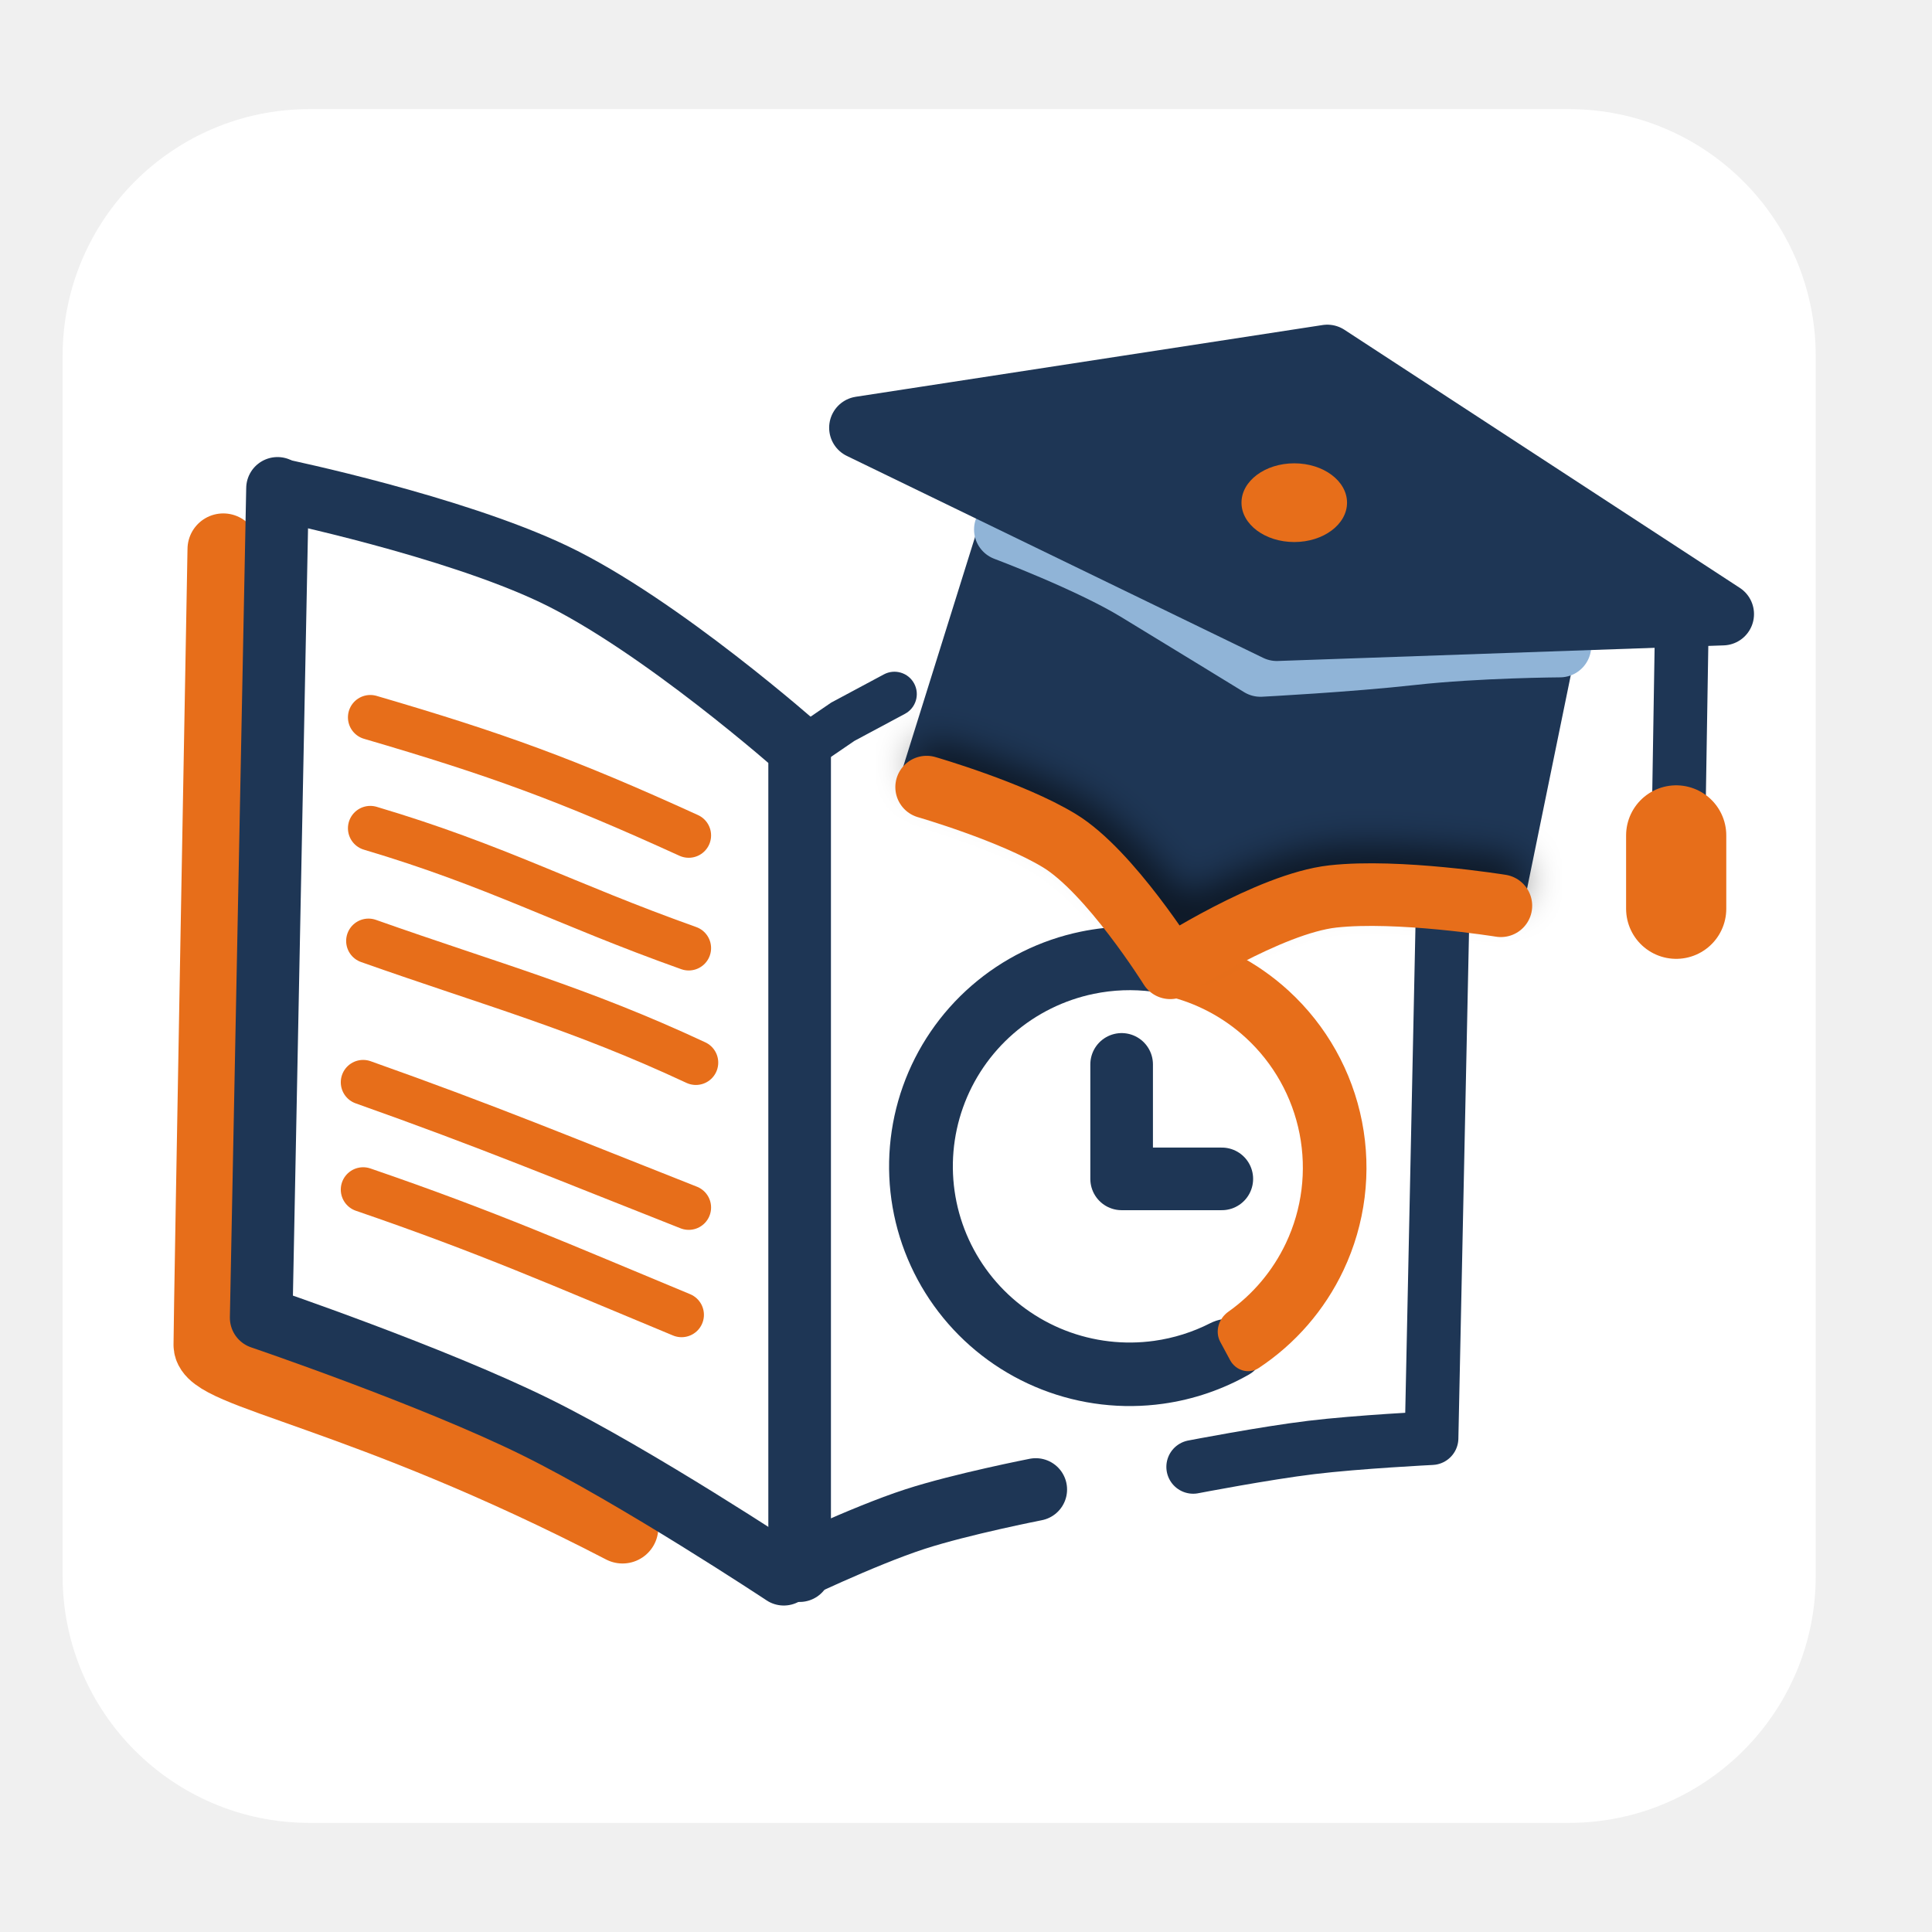
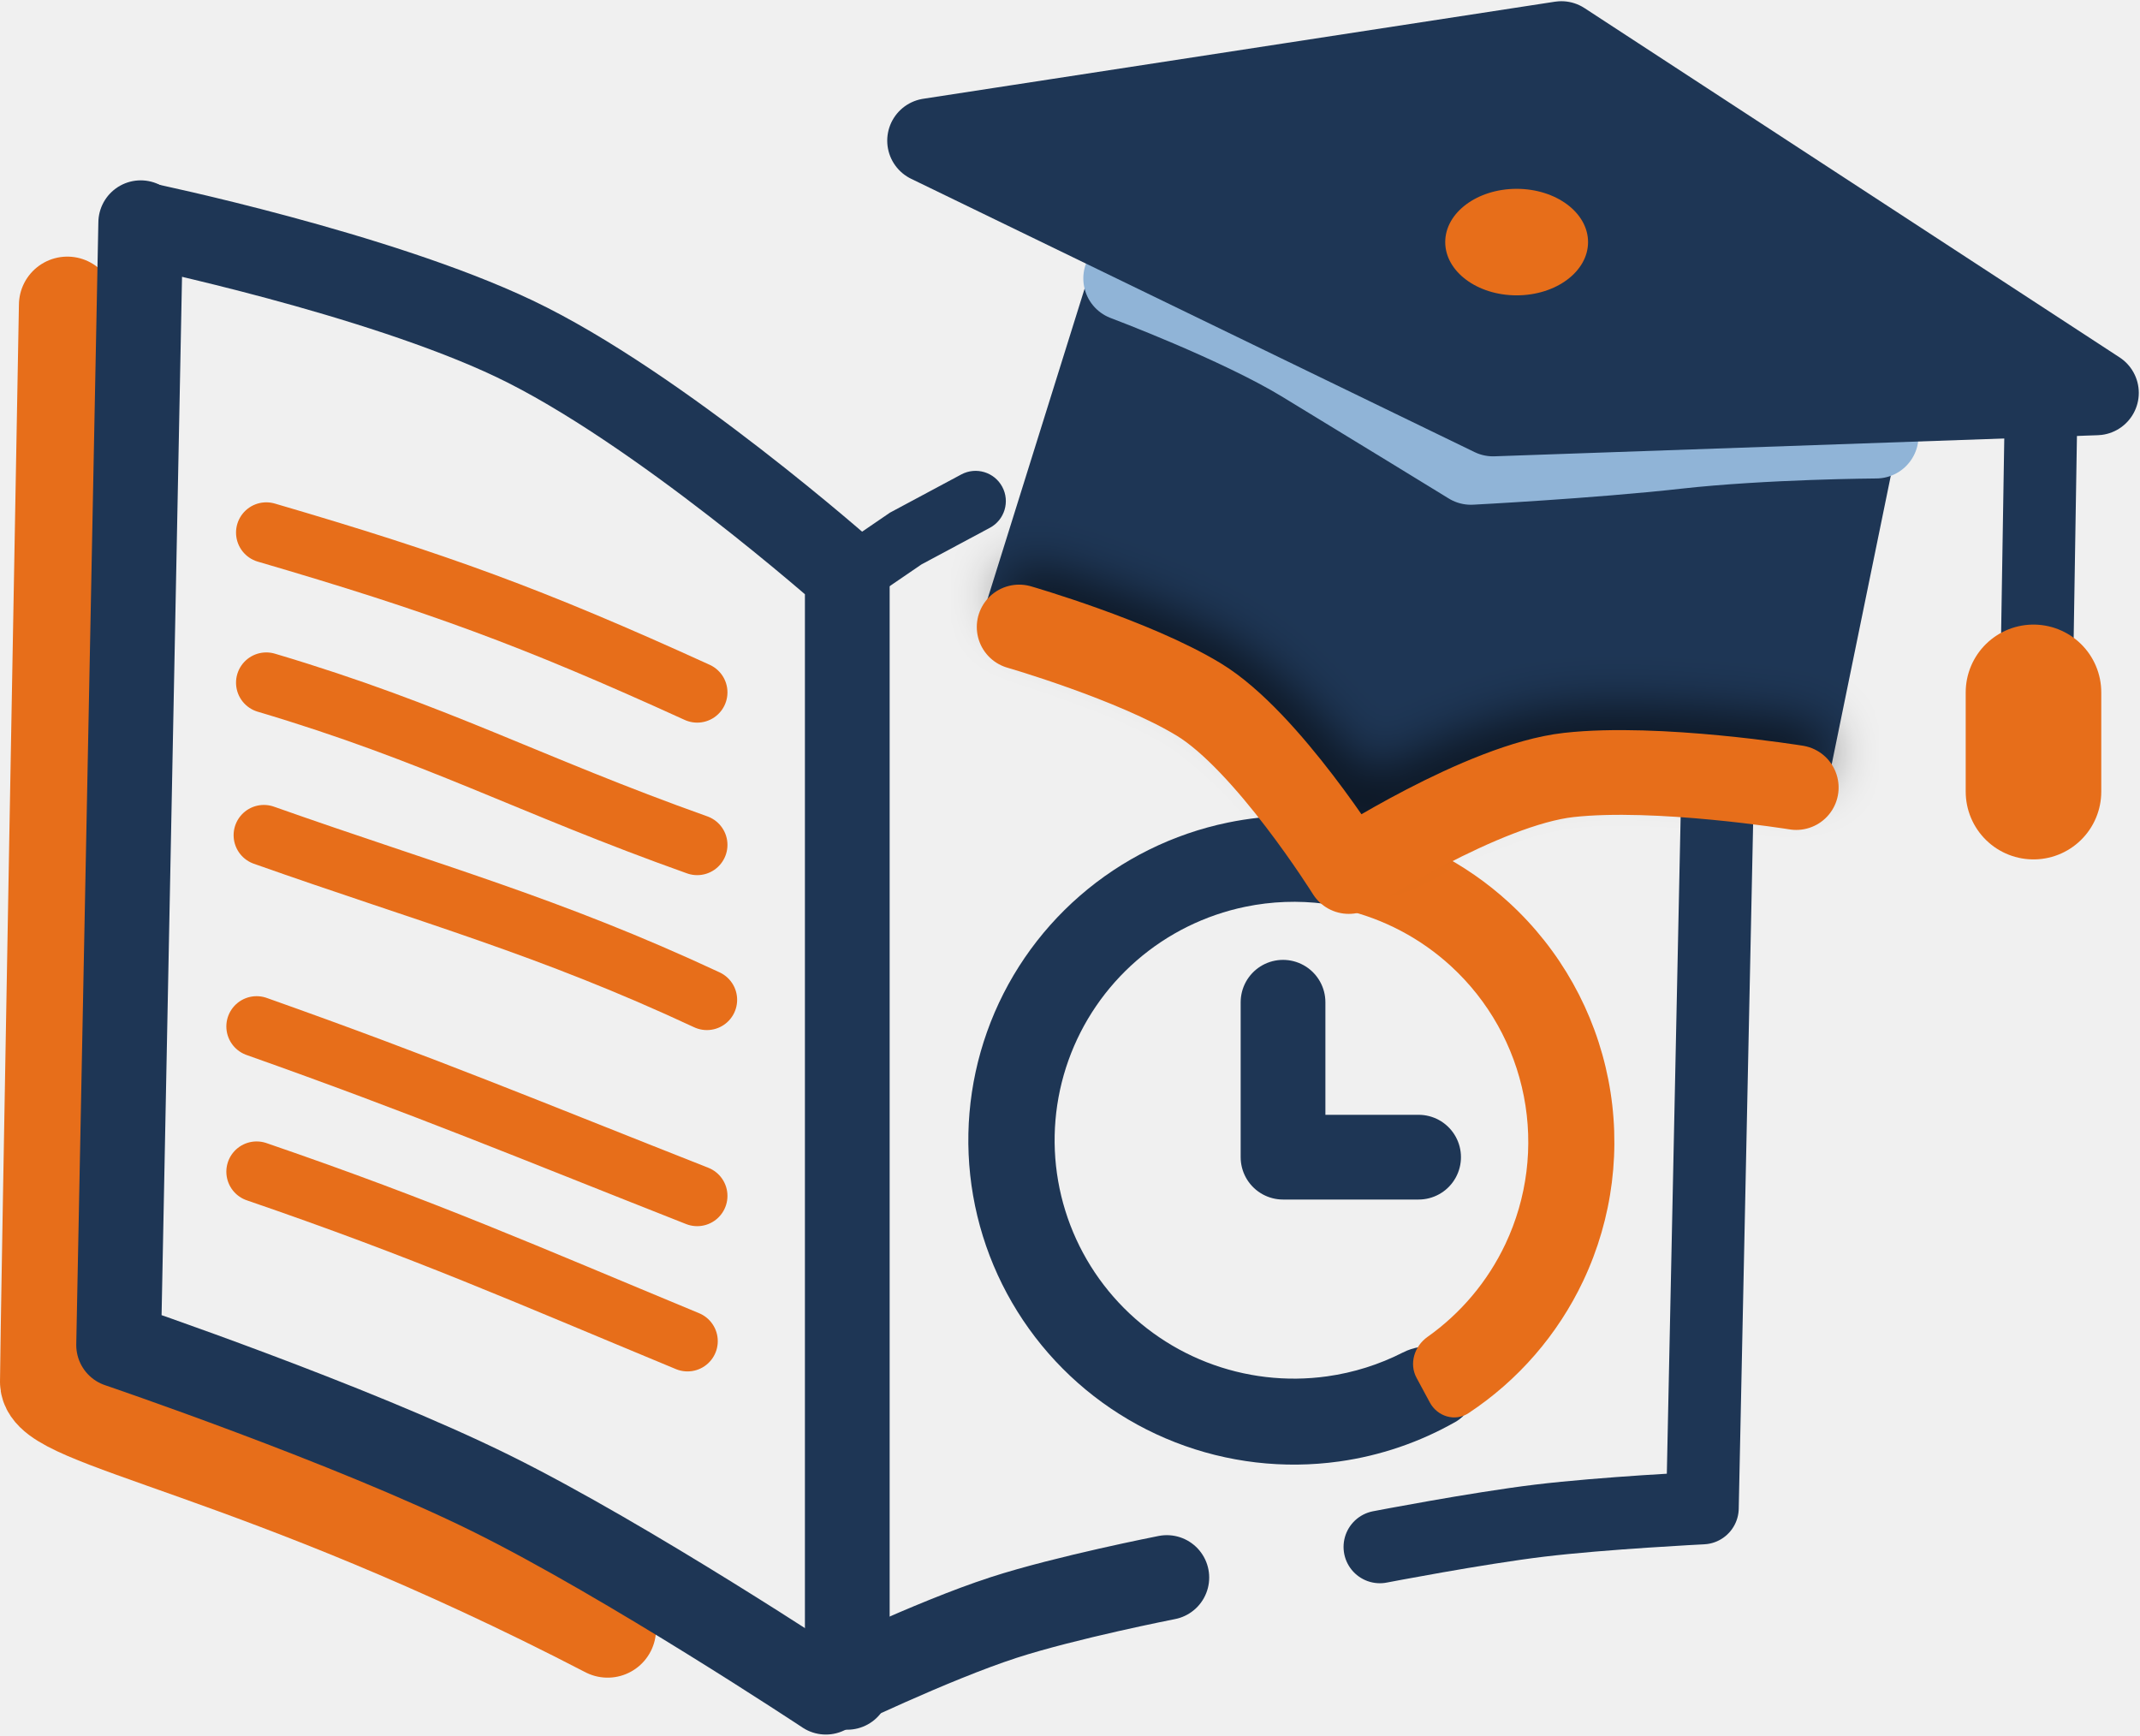
- <svg xmlns="http://www.w3.org/2000/svg" width="1080" height="1080" viewBox="0 0 1080 1080" fill="none">
-   <rect x="35" y="61" width="980" height="958" rx="138" fill="white" />
-   <path d="M505.901 399.02C511.987 395.761 514.278 388.185 511.02 382.099C507.761 376.013 500.185 373.722 494.099 376.98L505.901 399.02ZM471.138 403.455L465.238 392.435L464.643 392.753L464.086 393.134L471.138 403.455ZM444 422L451.053 432.32L478.191 413.775L471.138 403.455L464.086 393.134L436.947 411.68L444 422ZM471.138 403.455L477.039 414.474L505.901 399.02L500 388L494.099 376.98L465.238 392.435L471.138 403.455Z" fill="#1E3655" />
-   <path d="M207 401C277.657 421.68 316.692 435.859 385 467" stroke="#E76E1A" stroke-width="25" stroke-linecap="round" />
-   <path d="M207 463C277.657 483.993 314.932 505.039 385 530" stroke="#E76E1A" stroke-width="25" stroke-linecap="round" />
-   <path d="M206 526C275.384 550.532 323.519 563.443 389 594" stroke="#E76E1A" stroke-width="25" stroke-linecap="round" />
-   <path d="M203 605C273.368 629.938 315.067 647.438 385 675" stroke="#E76E1A" stroke-width="25" stroke-linecap="round" />
-   <path d="M203 665C273.161 689.062 313.438 707 381 735" stroke="#E76E1A" stroke-width="25" stroke-linecap="round" />
-   <path d="M157 274C157 274 252.684 293.906 309.38 320.862C368.895 349.158 447 418.491 447 418.491V878" stroke="#1E3655" stroke-width="35" stroke-linecap="round" stroke-linejoin="round" />
-   <path d="M124.816 307C124.816 307 117 735.73 117 751.818C117 767.906 202.974 778.777 348 854" stroke="#E76E1A" stroke-width="40" stroke-linecap="round" stroke-linejoin="round" />
-   <mask id="path-10-inside-1_34_2" fill="white">
-     <path d="M702.277 744.334C708.266 752.148 706.811 763.457 698.257 768.33C683.471 776.752 667.164 782.327 650.19 784.7C627.298 787.9 603.964 785.168 582.44 776.768C560.916 768.367 541.928 754.581 527.31 736.74C512.691 718.9 502.934 697.606 498.981 674.915C495.028 652.223 497.012 628.899 504.742 607.194C512.471 585.489 525.685 566.135 543.109 551C560.533 535.864 581.578 525.459 604.214 520.786C621.018 517.318 638.277 517.096 655.066 520.073C664.74 521.788 669.908 531.923 666.915 541.281V541.281C663.931 550.61 653.947 555.591 644.233 554.334C633.352 552.925 622.27 553.327 611.446 555.561C594.809 558.995 579.341 566.643 566.535 577.767C553.729 588.891 544.017 603.116 538.335 619.069C532.654 635.022 531.196 652.164 534.102 668.842C537.007 685.519 544.178 701.17 554.922 714.282C565.667 727.395 579.622 737.527 595.442 743.701C611.262 749.876 628.411 751.884 645.237 749.531C656.182 748.001 666.749 744.66 676.515 739.683C685.242 735.236 696.318 736.56 702.277 744.334V744.334Z" />
+ <svg xmlns="http://www.w3.org/2000/svg" width="884" height="717" viewBox="0 0 884 717" fill="none">
+   <path d="M408.901 218.02C414.987 214.761 417.278 207.185 414.02 201.099C410.761 195.013 403.185 192.722 397.099 195.98L408.901 218.02ZM374.138 222.455L368.238 211.435L367.643 211.753L367.086 212.134L374.138 222.455ZM347 241L354.053 251.32L381.191 232.775L374.138 222.455L367.086 212.134L339.947 230.68L347 241ZM374.138 222.455L380.039 233.474L408.901 218.02L403 207L397.099 195.98L368.238 211.435L374.138 222.455Z" fill="#1E3655" />
+   <path d="M110 220C180.657 240.68 219.692 254.859 288 286" stroke="#E76E1A" stroke-width="25" stroke-linecap="round" />
+   <path d="M110 282C180.657 302.993 217.932 324.039 288 349" stroke="#E76E1A" stroke-width="25" stroke-linecap="round" />
+   <path d="M109 345C178.384 369.532 226.519 382.443 292 413" stroke="#E76E1A" stroke-width="25" stroke-linecap="round" />
+   <path d="M106 424C176.368 448.938 218.067 466.438 288 494" stroke="#E76E1A" stroke-width="25" stroke-linecap="round" />
+   <path d="M106 484C176.161 508.062 216.438 526 284 554" stroke="#E76E1A" stroke-width="25" stroke-linecap="round" />
+   <path d="M60 93C60 93 155.684 112.906 212.38 139.862C271.895 168.158 350 237.491 350 237.491V697" stroke="#1E3655" stroke-width="35" stroke-linecap="round" stroke-linejoin="round" />
+   <path d="M27.816 126C27.816 126 20 554.73 20 570.818C20 586.906 105.974 597.777 251 673" stroke="#E76E1A" stroke-width="40" stroke-linecap="round" stroke-linejoin="round" />
+   <mask id="path-9-inside-1_40_2" fill="white">
+     <path d="M605.277 563.334C611.266 571.148 609.811 582.457 601.257 587.33C586.471 595.752 570.164 601.327 553.19 603.7C530.298 606.9 506.964 604.168 485.44 595.768C463.916 587.367 444.928 573.581 430.31 555.74C415.691 537.9 405.934 516.606 401.981 493.915C398.028 471.223 400.012 447.899 407.742 426.194C415.471 404.489 428.685 385.135 446.109 370C463.533 354.864 484.578 344.459 507.214 339.786C524.018 336.318 541.277 336.096 558.066 339.073C567.74 340.788 572.908 350.923 569.915 360.281C566.931 369.61 556.947 374.591 547.233 373.334C536.352 371.925 525.27 372.327 514.446 374.561C497.809 377.995 482.341 385.643 469.535 396.767C456.729 407.891 447.017 422.116 441.335 438.069C435.654 454.022 434.196 471.164 437.102 487.842C440.007 504.519 447.178 520.17 457.922 533.282C468.667 546.395 482.622 556.527 498.442 562.701C514.262 568.876 531.411 570.884 548.237 568.531C559.182 567.001 569.749 563.66 579.515 558.683C588.242 554.236 599.318 555.56 605.277 563.334Z" />
  </mask>
-   <path d="M702.277 744.334C708.266 752.148 706.811 763.457 698.257 768.33C683.471 776.752 667.164 782.327 650.19 784.7C627.298 787.9 603.964 785.168 582.44 776.768C560.916 768.367 541.928 754.581 527.31 736.74C512.691 718.9 502.934 697.606 498.981 674.915C495.028 652.223 497.012 628.899 504.742 607.194C512.471 585.489 525.685 566.135 543.109 551C560.533 535.864 581.578 525.459 604.214 520.786C621.018 517.318 638.277 517.096 655.066 520.073C664.74 521.788 669.908 531.923 666.915 541.281V541.281C663.931 550.61 653.947 555.591 644.233 554.334C633.352 552.925 622.27 553.327 611.446 555.561C594.809 558.995 579.341 566.643 566.535 577.767C553.729 588.891 544.017 603.116 538.335 619.069C532.654 635.022 531.196 652.164 534.102 668.842C537.007 685.519 544.178 701.17 554.922 714.282C565.667 727.395 579.622 737.527 595.442 743.701C611.262 749.876 628.411 751.884 645.237 749.531C656.182 748.001 666.749 744.66 676.515 739.683C685.242 735.236 696.318 736.56 702.277 744.334V744.334Z" stroke="#1E3655" stroke-width="70" stroke-linejoin="round" mask="url(#path-10-inside-1_34_2)" />
-   <mask id="path-11-inside-2_34_2" fill="white">
-     <path d="M687.635 760.324C690.778 766.159 698.092 768.384 703.623 764.733C724.05 751.245 740.467 732.377 750.995 710.109C763.239 684.214 766.874 655.08 761.371 626.969C755.867 598.859 741.512 573.247 720.407 553.881C702.259 537.228 679.938 525.944 655.932 521.156C649.433 519.86 643.498 524.679 642.787 531.268L641.547 542.765C640.836 549.354 645.629 555.199 652.084 556.704C668.543 560.543 683.811 568.566 696.363 580.084C711.875 594.318 722.425 613.142 726.47 633.802C730.515 654.463 727.843 675.876 718.844 694.908C711.563 710.309 700.448 723.498 686.652 733.261C681.242 737.089 679.007 744.31 682.15 750.144L687.635 760.324Z" />
+   <path d="M605.277 563.334C611.266 571.148 609.811 582.457 601.257 587.33C586.471 595.752 570.164 601.327 553.19 603.7C530.298 606.9 506.964 604.168 485.44 595.768C463.916 587.367 444.928 573.581 430.31 555.74C415.691 537.9 405.934 516.606 401.981 493.915C398.028 471.223 400.012 447.899 407.742 426.194C415.471 404.489 428.685 385.135 446.109 370C463.533 354.864 484.578 344.459 507.214 339.786C524.018 336.318 541.277 336.096 558.066 339.073C567.74 340.788 572.908 350.923 569.915 360.281C566.931 369.61 556.947 374.591 547.233 373.334C536.352 371.925 525.27 372.327 514.446 374.561C497.809 377.995 482.341 385.643 469.535 396.767C456.729 407.891 447.017 422.116 441.335 438.069C435.654 454.022 434.196 471.164 437.102 487.842C440.007 504.519 447.178 520.17 457.922 533.282C468.667 546.395 482.622 556.527 498.442 562.701C514.262 568.876 531.411 570.884 548.237 568.531C559.182 567.001 569.749 563.66 579.515 558.683C588.242 554.236 599.318 555.56 605.277 563.334Z" stroke="#1E3655" stroke-width="70" stroke-linejoin="round" mask="url(#path-9-inside-1_40_2)" />
+   <mask id="path-10-inside-2_40_2" fill="white">
+     <path d="M590.635 579.324C593.778 585.159 601.092 587.384 606.623 583.733C627.05 570.245 643.467 551.377 653.995 529.109C666.239 503.214 669.874 474.08 664.371 445.969C658.867 417.859 644.512 392.247 623.407 372.881C605.259 356.228 582.938 344.944 558.932 340.156C552.433 338.86 546.498 343.679 545.787 350.268L544.547 361.765C543.836 368.354 548.629 374.199 555.084 375.704C571.543 379.543 586.811 387.566 599.363 399.084C614.875 413.318 625.425 432.142 629.47 452.802C633.515 473.463 630.843 494.876 621.844 513.908C614.563 529.309 603.448 542.498 589.652 552.261C584.242 556.089 582.007 563.31 585.15 569.144L590.635 579.324Z" />
  </mask>
-   <path d="M687.635 760.324C690.778 766.159 698.092 768.384 703.623 764.733C724.05 751.245 740.467 732.377 750.995 710.109C763.239 684.214 766.874 655.08 761.371 626.969C755.867 598.859 741.512 573.247 720.407 553.881C702.259 537.228 679.938 525.944 655.932 521.156C649.433 519.86 643.498 524.679 642.787 531.268L641.547 542.765C640.836 549.354 645.629 555.199 652.084 556.704C668.543 560.543 683.811 568.566 696.363 580.084C711.875 594.318 722.425 613.142 726.47 633.802C730.515 654.463 727.843 675.876 718.844 694.908C711.563 710.309 700.448 723.498 686.652 733.261C681.242 737.089 679.007 744.31 682.15 750.144L687.635 760.324Z" stroke="#E76E1A" stroke-width="70" stroke-linejoin="round" mask="url(#path-11-inside-2_34_2)" />
-   <path d="M627 595V659H683" stroke="#1E3655" stroke-width="35" stroke-linecap="round" stroke-linejoin="round" />
-   <path d="M558.439 316L527 416.529C527 416.529 575.967 429.222 603.114 445.901C629.051 461.837 661.414 505 661.414 505C661.414 505 715.671 477.752 752.034 474.86C785.949 472.163 838.903 481.48 838.903 481.48L860 378.469L688.743 394.603L558.439 316Z" fill="#1E3655" stroke="#1E3655" stroke-width="35" stroke-linecap="round" />
-   <g filter="url(#filter0_f_34_2)">
-     <path d="M523 427C523 427 572.377 441.231 599.202 457.625C627.6 474.98 659.293 518 659.293 518C659.293 518 705.961 490.935 741.591 486.938C778.157 482.835 840 491.75 840 491.75" stroke="black" stroke-opacity="0.6" stroke-width="25" stroke-linecap="round" stroke-linejoin="round" />
+   <path d="M590.635 579.324C593.778 585.159 601.092 587.384 606.623 583.733C627.05 570.245 643.467 551.377 653.995 529.109C666.239 503.214 669.874 474.08 664.371 445.969C658.867 417.859 644.512 392.247 623.407 372.881C605.259 356.228 582.938 344.944 558.932 340.156C552.433 338.86 546.498 343.679 545.787 350.268L544.547 361.765C543.836 368.354 548.629 374.199 555.084 375.704C571.543 379.543 586.811 387.566 599.363 399.084C614.875 413.318 625.425 432.142 629.47 452.802C633.515 473.463 630.843 494.876 621.844 513.908C614.563 529.309 603.448 542.498 589.652 552.261C584.242 556.089 582.007 563.31 585.15 569.144L590.635 579.324Z" stroke="#E76E1A" stroke-width="70" stroke-linejoin="round" mask="url(#path-10-inside-2_40_2)" />
+   <path d="M530 414V478H586" stroke="#1E3655" stroke-width="35" stroke-linecap="round" stroke-linejoin="round" />
+   <path d="M461.439 135L430 235.529C430 235.529 478.967 248.222 506.114 264.901C532.051 280.837 564.414 324 564.414 324C564.414 324 618.671 296.752 655.034 293.86C688.949 291.163 741.903 300.48 741.903 300.48L763 197.469L591.743 213.603L461.439 135Z" fill="#1E3655" stroke="#1E3655" stroke-width="35" stroke-linecap="round" />
+   <g filter="url(#filter0_f_40_2)">
+     <path d="M426 246C426 246 475.377 260.231 502.202 276.625C530.6 293.98 562.293 337 562.293 337C562.293 337 608.961 309.935 644.591 305.938C681.157 301.835 743 310.75 743 310.75" stroke="black" stroke-opacity="0.6" stroke-width="25" stroke-linecap="round" stroke-linejoin="round" />
  </g>
-   <path d="M562 296C562 296 608.892 313.601 635.677 329.874C664.032 347.102 704.609 372 704.609 372C704.609 372 753.816 369.454 789.391 365.486C825.903 361.413 872 361.143 872 361.143" stroke="#90B4D7" stroke-width="35" stroke-linecap="round" stroke-linejoin="round" />
-   <path d="M806.321 514.75L800.245 803.934C800.245 803.934 759.131 805.98 732.971 809.145C707.051 812.28 667 820 667 820M940 358L937.396 518.658" stroke="#1E3655" stroke-width="30" stroke-linecap="round" stroke-linejoin="round" />
-   <path d="M481 239.103L741.975 199L963 343.282L713.75 352L481 239.103Z" fill="#1E3655" stroke="#1E3655" stroke-width="35" stroke-linecap="round" stroke-linejoin="round" />
-   <path d="M937 467L937 508" stroke="#E76E1A" stroke-width="56" stroke-linecap="round" stroke-linejoin="round" />
-   <ellipse cx="723.5" cy="281" rx="29.5" ry="22" fill="#E76E1A" />
-   <path d="M155.13 273L146 736.614C146 736.614 241.8 769.144 299.898 797.879C356.417 825.834 438.145 880 438.145 880C438.145 880 482.012 858.746 511.615 849.15C537.388 840.796 579 832.639 579 832.639" stroke="#1E3655" stroke-width="35" stroke-linecap="round" stroke-linejoin="round" />
-   <path d="M518 440C518 440 565.346 453.667 592.142 469.91C620.508 487.105 654.142 541 654.142 541C654.142 541 709.469 505.081 745.059 501.12C781.585 497.055 839 506.322 839 506.322" stroke="#E76E1A" stroke-width="35" stroke-linecap="round" stroke-linejoin="round" />
+   <path d="M465 115C465 115 511.892 132.601 538.677 148.874C567.032 166.102 607.609 191 607.609 191C607.609 191 656.816 188.454 692.391 184.486C728.903 180.413 775 180.143 775 180.143" stroke="#90B4D7" stroke-width="35" stroke-linecap="round" stroke-linejoin="round" />
+   <path d="M709.321 333.75L703.245 622.934C703.245 622.934 662.131 624.98 635.971 628.145C610.051 631.28 570 639 570 639M843 177L840.396 337.658" stroke="#1E3655" stroke-width="30" stroke-linecap="round" stroke-linejoin="round" />
+   <path d="M384 58.103L644.975 18L866 162.282L616.75 171L384 58.103Z" fill="#1E3655" stroke="#1E3655" stroke-width="35" stroke-linecap="round" stroke-linejoin="round" />
+   <path d="M840 286L840 327" stroke="#E76E1A" stroke-width="56" stroke-linecap="round" stroke-linejoin="round" />
+   <ellipse cx="626.5" cy="100" rx="29.5" ry="22" fill="#E76E1A" />
+   <path d="M58.13 92L49 555.614C49 555.614 144.8 588.144 202.898 616.879C259.417 644.834 341.145 699 341.145 699C341.145 699 385.012 677.746 414.615 668.15C440.388 659.796 482 651.639 482 651.639" stroke="#1E3655" stroke-width="35" stroke-linecap="round" stroke-linejoin="round" />
+   <path d="M421 259C421 259 468.346 272.667 495.142 288.91C523.508 306.105 557.142 360 557.142 360C557.142 360 612.469 324.081 648.059 320.12C684.585 316.055 742 325.322 742 325.322" stroke="#E76E1A" stroke-width="35" stroke-linecap="round" stroke-linejoin="round" />
  <defs>
-     <filter id="filter0_f_34_2" x="490.097" y="394.097" width="382.805" height="156.804" filterUnits="userSpaceOnUse" color-interpolation-filters="sRGB">
+     <filter id="filter0_f_40_2" x="393.097" y="213.097" width="382.805" height="156.804" filterUnits="userSpaceOnUse" color-interpolation-filters="sRGB">
      <feFlood flood-opacity="0" result="BackgroundImageFix" />
      <feBlend mode="normal" in="SourceGraphic" in2="BackgroundImageFix" result="shape" />
-       <feGaussianBlur stdDeviation="10.2" result="effect1_foregroundBlur_34_2" />
+       <feGaussianBlur stdDeviation="10.2" result="effect1_foregroundBlur_40_2" />
    </filter>
  </defs>
</svg>
